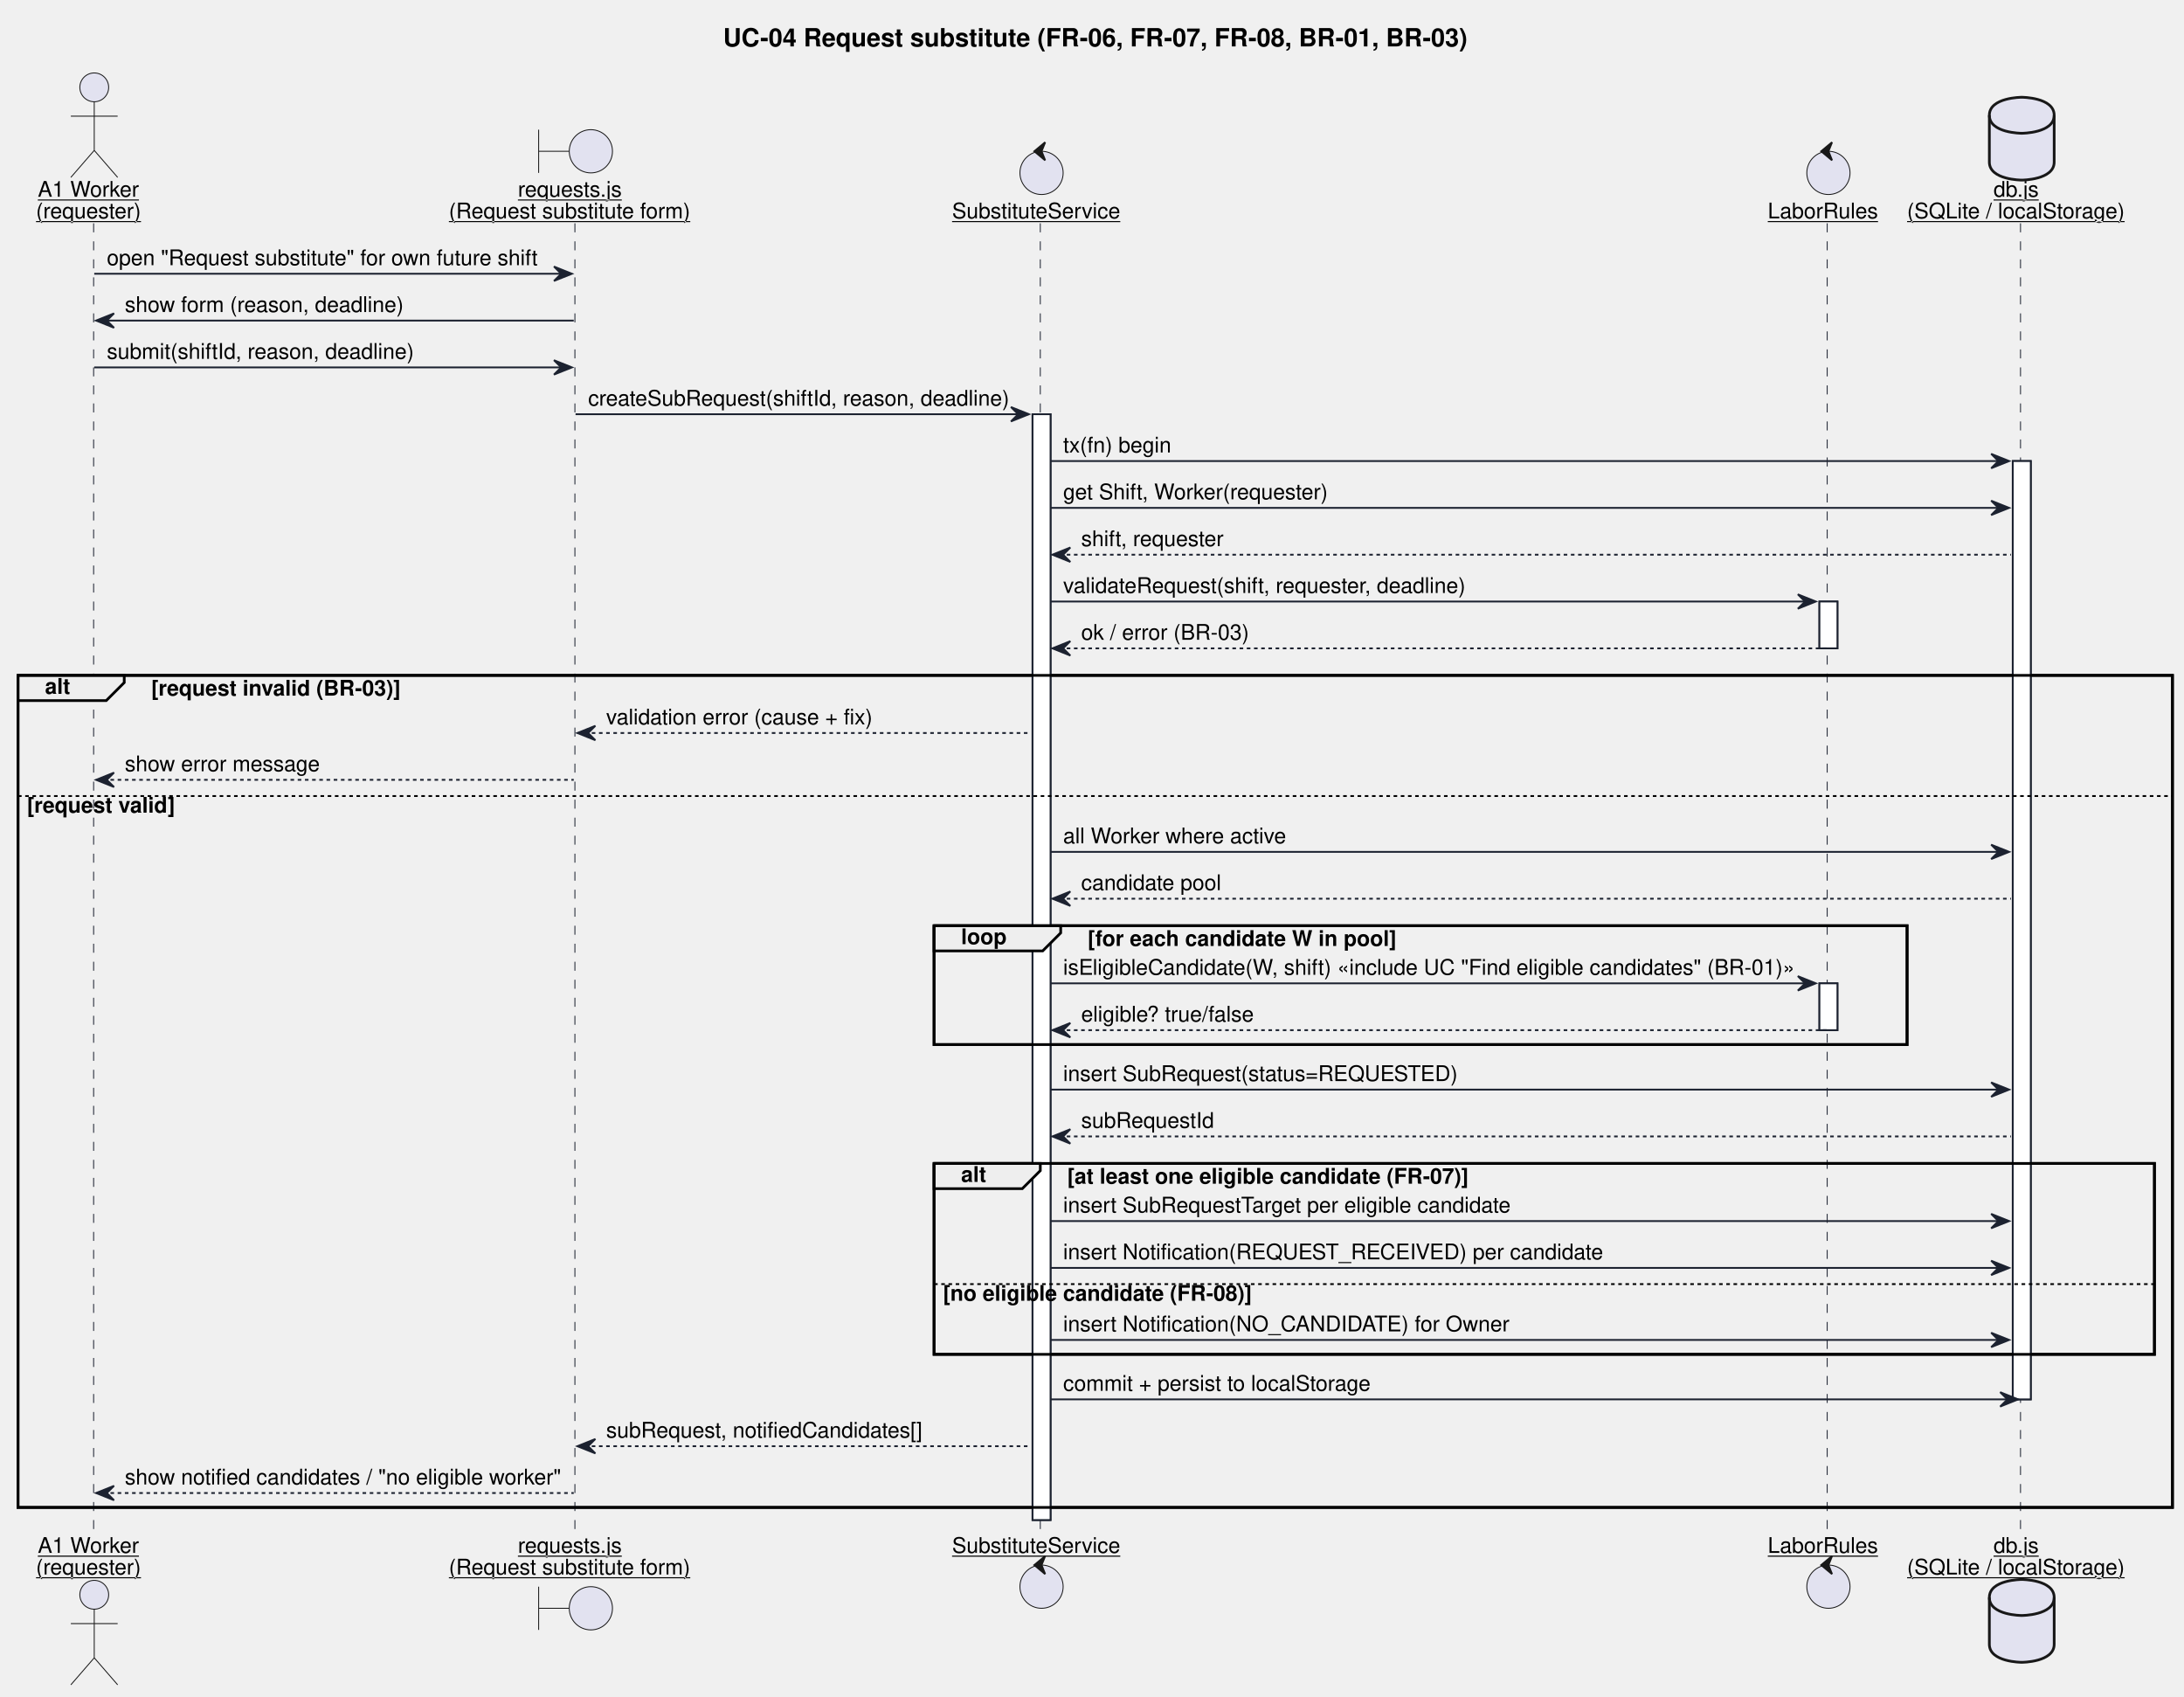
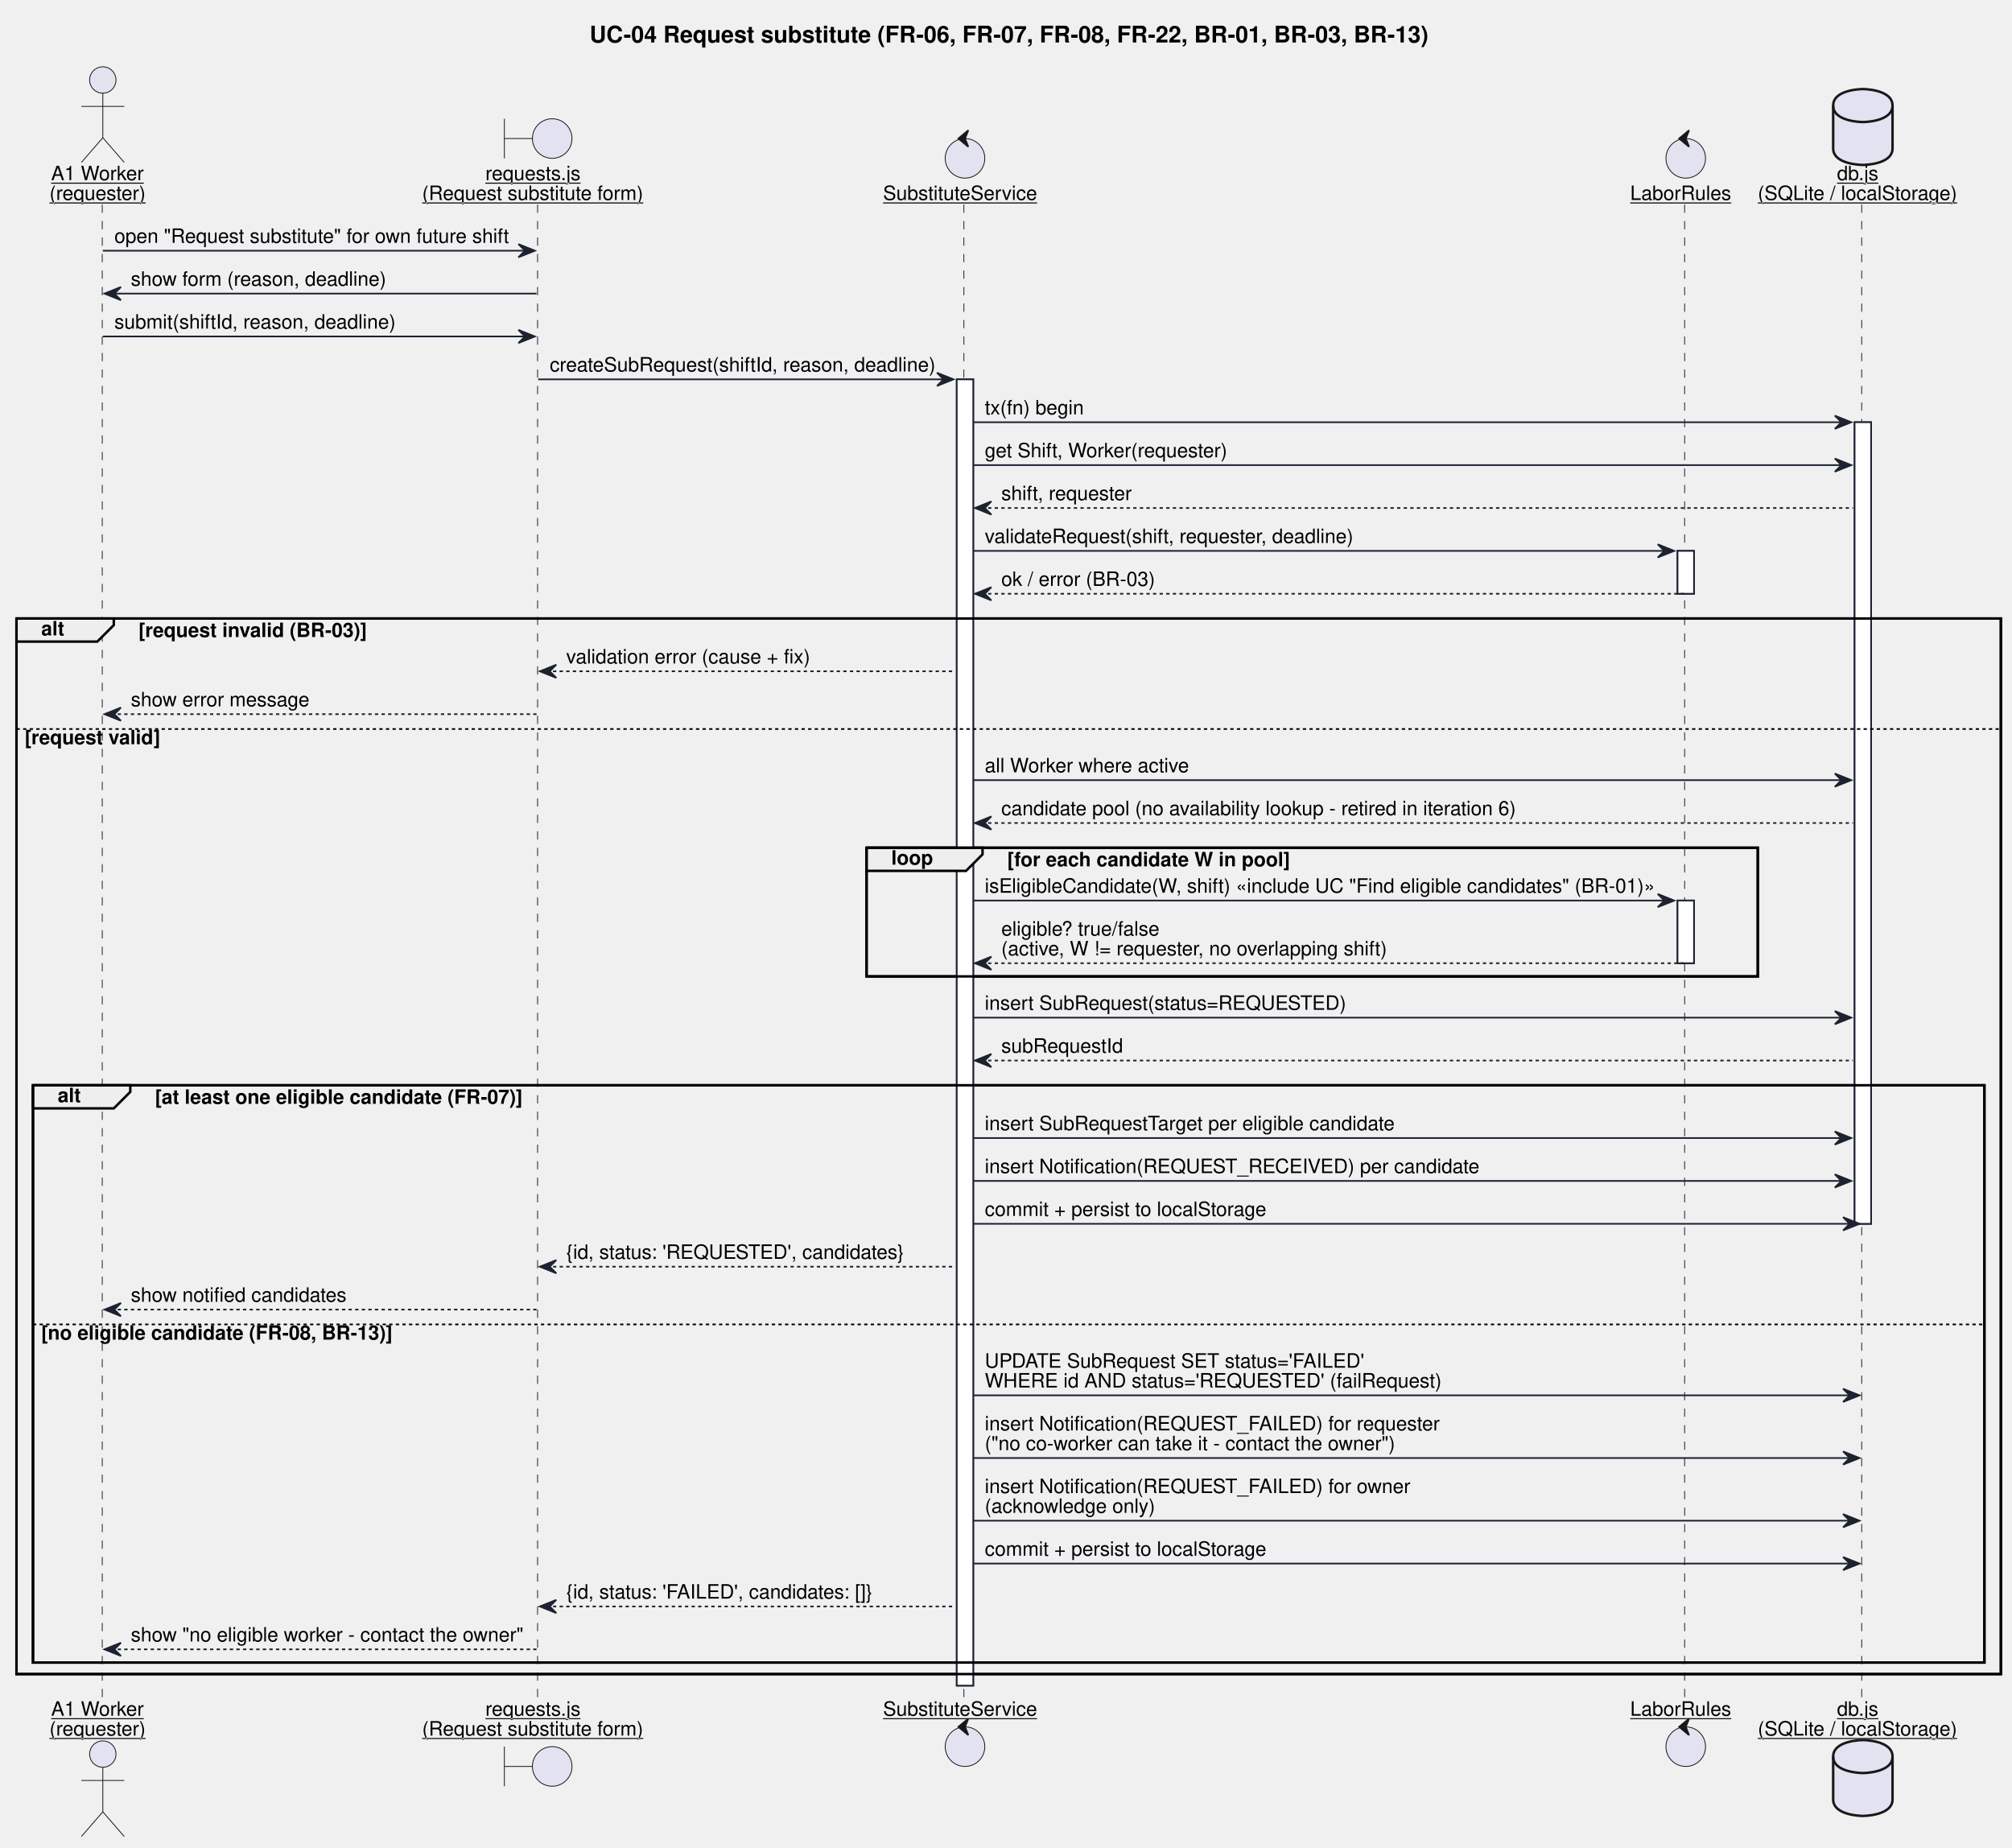
- <svg xmlns="http://www.w3.org/2000/svg" contentStyleType="text/css" data-diagram-type="SEQUENCE" height="942px" preserveAspectRatio="none" style="width:1213px;height:942px;background:#FFFFFF;" version="1.1" viewBox="0 0 1213 942" width="1213px" zoomAndPan="magnify">
+ <svg xmlns="http://www.w3.org/2000/svg" contentStyleType="text/css" data-diagram-type="SEQUENCE" height="1120px" preserveAspectRatio="none" style="width:1220px;height:1120px;background:#FFFFFF;" version="1.1" viewBox="0 0 1220 1120" width="1220px" zoomAndPan="magnify">
  <defs />
  <g>
-     <text fill="#000000" font-family="Helvetica" font-size="14" font-weight="bold" lengthAdjust="spacing" textLength="412.289" x="401.65" y="25.78">UC-04 Request substitute (FR-06, FR-07, FR-08, BR-01, BR-03)</text>
-     <g>
-       <rect fill="#FFFFFF" height="614" style="stroke:#1C2230;stroke-width:1;" width="10" x="573.475" y="230" />
-     </g>
-     <g>
-       <rect fill="#FFFFFF" height="26" style="stroke:#1C2230;stroke-width:1;" width="10" x="1010.516" y="334" />
-     </g>
-     <g>
-       <rect fill="#FFFFFF" height="26" style="stroke:#1C2230;stroke-width:1;" width="10" x="1010.516" y="546" />
-     </g>
-     <g>
-       <rect fill="#FFFFFF" height="521" style="stroke:#1C2230;stroke-width:1;" width="10" x="1117.896" y="256" />
-     </g>
-     <rect fill="none" height="462" style="stroke:#000000;stroke-width:1.5;" width="1196.59" x="10" y="375" />
-     <rect fill="none" height="66" style="stroke:#000000;stroke-width:1.5;" width="540.417" x="518.784" y="514" />
-     <rect fill="none" height="106" style="stroke:#000000;stroke-width:1.5;" width="677.806" x="518.784" y="646" />
-     <g>
-       <rect fill="#000000" fill-opacity="0" height="730" width="8" x="48.344" y="124" />
-       <line style="stroke:#1C2230;stroke-width:0.5;stroke-dasharray:5.0,5.0;" x1="52" x2="52" y1="124" y2="854" />
-     </g>
-     <g>
-       <rect fill="#000000" fill-opacity="0" height="730" width="8" x="315.666" y="124" />
-       <line style="stroke:#1C2230;stroke-width:0.5;stroke-dasharray:5.0,5.0;" x1="319.307" x2="319.307" y1="124" y2="854" />
-     </g>
-     <g>
-       <rect fill="#000000" fill-opacity="0" height="730" width="8" x="574.475" y="124" />
-       <line style="stroke:#1C2230;stroke-width:0.5;stroke-dasharray:5.0,5.0;" x1="577.784" x2="577.784" y1="124" y2="854" />
-     </g>
-     <g>
-       <rect fill="#000000" fill-opacity="0" height="730" width="8" x="1011.516" y="124" />
-       <line style="stroke:#1C2230;stroke-width:0.5;stroke-dasharray:5.0,5.0;" x1="1014.83" x2="1014.83" y1="124" y2="854" />
-     </g>
-     <g>
-       <rect fill="#000000" fill-opacity="0" height="730" width="8" x="1118.896" y="124" />
-       <line style="stroke:#1C2230;stroke-width:0.5;stroke-dasharray:5.0,5.0;" x1="1122.201" x2="1122.201" y1="124" y2="854" />
+     <text fill="#000000" font-family="Helvetica" font-size="14" font-weight="bold" lengthAdjust="spacing" textLength="507.199" x="357.528" y="25.78">UC-04 Request substitute (FR-06, FR-07, FR-08, FR-22, BR-01, BR-03, BR-13)</text>
+     <g>
+       <rect fill="#FFFFFF" height="792" style="stroke:#1C2230;stroke-width:1;" width="10" x="580.141" y="230" />
+     </g>
+     <g>
+       <rect fill="#FFFFFF" height="26" style="stroke:#1C2230;stroke-width:1;" width="10" x="1017.182" y="334" />
+     </g>
+     <g>
+       <rect fill="#FFFFFF" height="38" style="stroke:#1C2230;stroke-width:1;" width="10" x="1017.182" y="546" />
+     </g>
+     <g>
+       <rect fill="#FFFFFF" height="486" style="stroke:#1C2230;stroke-width:1;" width="10" x="1124.562" y="256" />
+     </g>
+     <rect fill="none" height="640" style="stroke:#000000;stroke-width:1.5;" width="1203.256" x="10" y="375" />
+     <rect fill="none" height="78" style="stroke:#000000;stroke-width:1.5;" width="540.417" x="525.45" y="514" />
+     <rect fill="none" height="350" style="stroke:#000000;stroke-width:1.5;" width="1183.256" x="20" y="658" />
+     <g>
+       <rect fill="#000000" fill-opacity="0" height="908" width="8" x="58.344" y="124" />
+       <line style="stroke:#1C2230;stroke-width:0.5;stroke-dasharray:5.0,5.0;" x1="62" x2="62" y1="124" y2="1032" />
+     </g>
+     <g>
+       <rect fill="#000000" fill-opacity="0" height="908" width="8" x="322.332" y="124" />
+       <line style="stroke:#1C2230;stroke-width:0.5;stroke-dasharray:5.0,5.0;" x1="325.973" x2="325.973" y1="124" y2="1032" />
+     </g>
+     <g>
+       <rect fill="#000000" fill-opacity="0" height="908" width="8" x="581.141" y="124" />
+       <line style="stroke:#1C2230;stroke-width:0.5;stroke-dasharray:5.0,5.0;" x1="584.45" x2="584.45" y1="124" y2="1032" />
+     </g>
+     <g>
+       <rect fill="#000000" fill-opacity="0" height="908" width="8" x="1018.182" y="124" />
+       <line style="stroke:#1C2230;stroke-width:0.5;stroke-dasharray:5.0,5.0;" x1="1021.496" x2="1021.496" y1="124" y2="1032" />
+     </g>
+     <g>
+       <rect fill="#000000" fill-opacity="0" height="908" width="8" x="1125.562" y="124" />
+       <line style="stroke:#1C2230;stroke-width:0.5;stroke-dasharray:5.0,5.0;" x1="1128.867" x2="1128.867" y1="124" y2="1032" />
    </g>
    <g class="participant participant-head" data-participant="Worker">
-       <text fill="#000000" font-family="Helvetica" font-size="12" lengthAdjust="spacing" text-decoration="underline" textLength="56.678" x="21.005" y="109.24">A1 Worker</text>
-       <text fill="#000000" font-family="Helvetica" font-size="12" lengthAdjust="spacing" text-decoration="underline" textLength="58.688" x="20" y="121.24">(requester)</text>
-       <ellipse cx="52.344" cy="48.5" fill="#E2E2F0" rx="8" ry="8" style="stroke:#181818;stroke-width:0.5;" />
-       <path d="M52.344,56.5 L52.344,83.5 M39.344,64.5 L65.344,64.5 M52.344,83.5 L39.344,98.5 M52.344,83.5 L65.344,98.5" fill="none" style="stroke:#181818;stroke-width:0.5;" />
+       <text fill="#000000" font-family="Helvetica" font-size="12" lengthAdjust="spacing" text-decoration="underline" textLength="56.678" x="31.005" y="109.24">A1 Worker</text>
+       <text fill="#000000" font-family="Helvetica" font-size="12" lengthAdjust="spacing" text-decoration="underline" textLength="58.688" x="30" y="121.24">(requester)</text>
+       <ellipse cx="62.344" cy="48.5" fill="#E2E2F0" rx="8" ry="8" style="stroke:#181818;stroke-width:0.5;" />
+       <path d="M62.344,56.5 L62.344,83.5 M49.344,64.5 L75.344,64.5 M62.344,83.5 L49.344,98.5 M62.344,83.5 L75.344,98.5" fill="none" style="stroke:#181818;stroke-width:0.5;" />
    </g>
    <g class="participant participant-tail" data-participant="Worker">
-       <text fill="#000000" font-family="Helvetica" font-size="12" lengthAdjust="spacing" text-decoration="underline" textLength="56.678" x="21.005" y="862.24">A1 Worker</text>
-       <text fill="#000000" font-family="Helvetica" font-size="12" lengthAdjust="spacing" text-decoration="underline" textLength="58.688" x="20" y="874.24">(requester)</text>
-       <ellipse cx="52.344" cy="885.5" fill="#E2E2F0" rx="8" ry="8" style="stroke:#181818;stroke-width:0.5;" />
-       <path d="M52.344,893.5 L52.344,920.5 M39.344,901.5 L65.344,901.5 M52.344,920.5 L39.344,935.5 M52.344,920.5 L65.344,935.5" fill="none" style="stroke:#181818;stroke-width:0.5;" />
+       <text fill="#000000" font-family="Helvetica" font-size="12" lengthAdjust="spacing" text-decoration="underline" textLength="56.678" x="31.005" y="1040.24">A1 Worker</text>
+       <text fill="#000000" font-family="Helvetica" font-size="12" lengthAdjust="spacing" text-decoration="underline" textLength="58.688" x="30" y="1052.24">(requester)</text>
+       <ellipse cx="62.344" cy="1063.5" fill="#E2E2F0" rx="8" ry="8" style="stroke:#181818;stroke-width:0.5;" />
+       <path d="M62.344,1071.5 L62.344,1098.5 M49.344,1079.5 L75.344,1079.5 M62.344,1098.5 L49.344,1113.5 M62.344,1098.5 L75.344,1113.5" fill="none" style="stroke:#181818;stroke-width:0.5;" />
    </g>
    <g class="participant participant-head" data-participant="UI">
-       <text fill="#000000" font-family="Helvetica" font-size="12" lengthAdjust="spacing" text-decoration="underline" textLength="58.025" x="287.653" y="109.24">requests.js</text>
-       <text fill="#000000" font-family="Helvetica" font-size="12" lengthAdjust="spacing" text-decoration="underline" textLength="134.719" x="249.307" y="121.24">(Request substitute form)</text>
-       <path d="M299.166,72 L299.166,96 M299.166,84 L316.166,84" fill="none" style="stroke:#181818;stroke-width:0.5;" />
-       <ellipse cx="328.166" cy="84" fill="#E2E2F0" rx="12" ry="12" style="stroke:#181818;stroke-width:0.5;" />
+       <text fill="#000000" font-family="Helvetica" font-size="12" lengthAdjust="spacing" text-decoration="underline" textLength="58.025" x="294.319" y="109.24">requests.js</text>
+       <text fill="#000000" font-family="Helvetica" font-size="12" lengthAdjust="spacing" text-decoration="underline" textLength="134.719" x="255.973" y="121.24">(Request substitute form)</text>
+       <path d="M305.832,72 L305.832,96 M305.832,84 L322.832,84" fill="none" style="stroke:#181818;stroke-width:0.5;" />
+       <ellipse cx="334.832" cy="84" fill="#E2E2F0" rx="12" ry="12" style="stroke:#181818;stroke-width:0.5;" />
    </g>
    <g class="participant participant-tail" data-participant="UI">
-       <text fill="#000000" font-family="Helvetica" font-size="12" lengthAdjust="spacing" text-decoration="underline" textLength="58.025" x="287.653" y="862.24">requests.js</text>
-       <text fill="#000000" font-family="Helvetica" font-size="12" lengthAdjust="spacing" text-decoration="underline" textLength="134.719" x="249.307" y="874.24">(Request substitute form)</text>
-       <path d="M299.166,881 L299.166,905 M299.166,893 L316.166,893" fill="none" style="stroke:#181818;stroke-width:0.5;" />
-       <ellipse cx="328.166" cy="893" fill="#E2E2F0" rx="12" ry="12" style="stroke:#181818;stroke-width:0.5;" />
+       <text fill="#000000" font-family="Helvetica" font-size="12" lengthAdjust="spacing" text-decoration="underline" textLength="58.025" x="294.319" y="1040.24">requests.js</text>
+       <text fill="#000000" font-family="Helvetica" font-size="12" lengthAdjust="spacing" text-decoration="underline" textLength="134.719" x="255.973" y="1052.24">(Request substitute form)</text>
+       <path d="M305.832,1059 L305.832,1083 M305.832,1071 L322.832,1071" fill="none" style="stroke:#181818;stroke-width:0.5;" />
+       <ellipse cx="334.832" cy="1071" fill="#E2E2F0" rx="12" ry="12" style="stroke:#181818;stroke-width:0.5;" />
    </g>
    <g class="participant participant-head" data-participant="Svc">
-       <text fill="#000000" font-family="Helvetica" font-size="12" lengthAdjust="spacing" text-decoration="underline" textLength="93.381" x="528.784" y="121.24">SubstituteService</text>
-       <ellipse cx="578.475" cy="96" fill="#E2E2F0" rx="12" ry="12" style="stroke:#181818;stroke-width:0.5;" />
-       <polygon fill="#181818" points="574.475,84,580.475,79,578.475,84,580.475,89,574.475,84" style="stroke:#181818;stroke-width:1;" />
+       <text fill="#000000" font-family="Helvetica" font-size="12" lengthAdjust="spacing" text-decoration="underline" textLength="93.381" x="535.45" y="121.24">SubstituteService</text>
+       <ellipse cx="585.141" cy="96" fill="#E2E2F0" rx="12" ry="12" style="stroke:#181818;stroke-width:0.5;" />
+       <polygon fill="#181818" points="581.141,84,587.141,79,585.141,84,587.141,89,581.141,84" style="stroke:#181818;stroke-width:1;" />
    </g>
    <g class="participant participant-tail" data-participant="Svc">
-       <text fill="#000000" font-family="Helvetica" font-size="12" lengthAdjust="spacing" text-decoration="underline" textLength="93.381" x="528.784" y="862.24">SubstituteService</text>
-       <ellipse cx="578.475" cy="881" fill="#E2E2F0" rx="12" ry="12" style="stroke:#181818;stroke-width:0.5;" />
-       <polygon fill="#181818" points="574.475,869,580.475,864,578.475,869,580.475,874,574.475,869" style="stroke:#181818;stroke-width:1;" />
+       <text fill="#000000" font-family="Helvetica" font-size="12" lengthAdjust="spacing" text-decoration="underline" textLength="93.381" x="535.45" y="1040.24">SubstituteService</text>
+       <ellipse cx="585.141" cy="1059" fill="#E2E2F0" rx="12" ry="12" style="stroke:#181818;stroke-width:0.5;" />
+       <polygon fill="#181818" points="581.141,1047,587.141,1042,585.141,1047,587.141,1052,581.141,1047" style="stroke:#181818;stroke-width:1;" />
    </g>
    <g class="participant participant-head" data-participant="Rules">
-       <text fill="#000000" font-family="Helvetica" font-size="12" lengthAdjust="spacing" text-decoration="underline" textLength="61.371" x="981.83" y="121.24">LaborRules</text>
-       <ellipse cx="1015.516" cy="96" fill="#E2E2F0" rx="12" ry="12" style="stroke:#181818;stroke-width:0.5;" />
-       <polygon fill="#181818" points="1011.516,84,1017.516,79,1015.516,84,1017.516,89,1011.516,84" style="stroke:#181818;stroke-width:1;" />
+       <text fill="#000000" font-family="Helvetica" font-size="12" lengthAdjust="spacing" text-decoration="underline" textLength="61.371" x="988.496" y="121.24">LaborRules</text>
+       <ellipse cx="1022.182" cy="96" fill="#E2E2F0" rx="12" ry="12" style="stroke:#181818;stroke-width:0.5;" />
+       <polygon fill="#181818" points="1018.182,84,1024.182,79,1022.182,84,1024.182,89,1018.182,84" style="stroke:#181818;stroke-width:1;" />
    </g>
    <g class="participant participant-tail" data-participant="Rules">
-       <text fill="#000000" font-family="Helvetica" font-size="12" lengthAdjust="spacing" text-decoration="underline" textLength="61.371" x="981.83" y="862.24">LaborRules</text>
-       <ellipse cx="1015.516" cy="881" fill="#E2E2F0" rx="12" ry="12" style="stroke:#181818;stroke-width:0.5;" />
-       <polygon fill="#181818" points="1011.516,869,1017.516,864,1015.516,869,1017.516,874,1011.516,869" style="stroke:#181818;stroke-width:1;" />
+       <text fill="#000000" font-family="Helvetica" font-size="12" lengthAdjust="spacing" text-decoration="underline" textLength="61.371" x="988.496" y="1040.24">LaborRules</text>
+       <ellipse cx="1022.182" cy="1059" fill="#E2E2F0" rx="12" ry="12" style="stroke:#181818;stroke-width:0.5;" />
+       <polygon fill="#181818" points="1018.182,1047,1024.182,1042,1022.182,1047,1024.182,1052,1018.182,1047" style="stroke:#181818;stroke-width:1;" />
    </g>
    <g class="participant participant-head" data-participant="DB">
-       <text fill="#000000" font-family="Helvetica" font-size="12" lengthAdjust="spacing" text-decoration="underline" textLength="25.348" x="1107.222" y="109.24">db.js</text>
-       <text fill="#000000" font-family="Helvetica" font-size="12" lengthAdjust="spacing" text-decoration="underline" textLength="121.389" x="1059.201" y="121.24">(SQLite / localStorage)</text>
-       <path d="M1104.896,64 C1104.896,54 1122.896,54 1122.896,54 C1122.896,54 1140.896,54 1140.896,64 L1140.896,90 C1140.896,100 1122.896,100 1122.896,100 C1122.896,100 1104.896,100 1104.896,90 L1104.896,64" fill="#E2E2F0" style="stroke:#181818;stroke-width:1.5;" />
-       <path d="M1104.896,64 C1104.896,74 1122.896,74 1122.896,74 C1122.896,74 1140.896,74 1140.896,64" fill="none" style="stroke:#181818;stroke-width:1.5;" />
+       <text fill="#000000" font-family="Helvetica" font-size="12" lengthAdjust="spacing" text-decoration="underline" textLength="25.348" x="1113.888" y="109.24">db.js</text>
+       <text fill="#000000" font-family="Helvetica" font-size="12" lengthAdjust="spacing" text-decoration="underline" textLength="121.389" x="1065.867" y="121.24">(SQLite / localStorage)</text>
+       <path d="M1111.562,64 C1111.562,54 1129.562,54 1129.562,54 C1129.562,54 1147.562,54 1147.562,64 L1147.562,90 C1147.562,100 1129.562,100 1129.562,100 C1129.562,100 1111.562,100 1111.562,90 L1111.562,64" fill="#E2E2F0" style="stroke:#181818;stroke-width:1.5;" />
+       <path d="M1111.562,64 C1111.562,74 1129.562,74 1129.562,74 C1129.562,74 1147.562,74 1147.562,64" fill="none" style="stroke:#181818;stroke-width:1.5;" />
    </g>
    <g class="participant participant-tail" data-participant="DB">
-       <text fill="#000000" font-family="Helvetica" font-size="12" lengthAdjust="spacing" text-decoration="underline" textLength="25.348" x="1107.222" y="862.24">db.js</text>
-       <text fill="#000000" font-family="Helvetica" font-size="12" lengthAdjust="spacing" text-decoration="underline" textLength="121.389" x="1059.201" y="874.24">(SQLite / localStorage)</text>
-       <path d="M1104.896,887 C1104.896,877 1122.896,877 1122.896,877 C1122.896,877 1140.896,877 1140.896,887 L1140.896,913 C1140.896,923 1122.896,923 1122.896,923 C1122.896,923 1104.896,923 1104.896,913 L1104.896,887" fill="#E2E2F0" style="stroke:#181818;stroke-width:1.5;" />
-       <path d="M1104.896,887 C1104.896,897 1122.896,897 1122.896,897 C1122.896,897 1140.896,897 1140.896,887" fill="none" style="stroke:#181818;stroke-width:1.5;" />
-     </g>
-     <g>
-       <rect fill="#FFFFFF" height="614" style="stroke:#1C2230;stroke-width:1;" width="10" x="573.475" y="230" />
-     </g>
-     <g>
-       <rect fill="#FFFFFF" height="26" style="stroke:#1C2230;stroke-width:1;" width="10" x="1010.516" y="334" />
-     </g>
-     <g>
-       <rect fill="#FFFFFF" height="26" style="stroke:#1C2230;stroke-width:1;" width="10" x="1010.516" y="546" />
-     </g>
-     <g>
-       <rect fill="#FFFFFF" height="521" style="stroke:#1C2230;stroke-width:1;" width="10" x="1117.896" y="256" />
+       <text fill="#000000" font-family="Helvetica" font-size="12" lengthAdjust="spacing" text-decoration="underline" textLength="25.348" x="1113.888" y="1040.24">db.js</text>
+       <text fill="#000000" font-family="Helvetica" font-size="12" lengthAdjust="spacing" text-decoration="underline" textLength="121.389" x="1065.867" y="1052.24">(SQLite / localStorage)</text>
+       <path d="M1111.562,1065 C1111.562,1055 1129.562,1055 1129.562,1055 C1129.562,1055 1147.562,1055 1147.562,1065 L1147.562,1091 C1147.562,1101 1129.562,1101 1129.562,1101 C1129.562,1101 1111.562,1101 1111.562,1091 L1111.562,1065" fill="#E2E2F0" style="stroke:#181818;stroke-width:1.5;" />
+       <path d="M1111.562,1065 C1111.562,1075 1129.562,1075 1129.562,1075 C1129.562,1075 1147.562,1075 1147.562,1065" fill="none" style="stroke:#181818;stroke-width:1.5;" />
+     </g>
+     <g>
+       <rect fill="#FFFFFF" height="792" style="stroke:#1C2230;stroke-width:1;" width="10" x="580.141" y="230" />
+     </g>
+     <g>
+       <rect fill="#FFFFFF" height="26" style="stroke:#1C2230;stroke-width:1;" width="10" x="1017.182" y="334" />
+     </g>
+     <g>
+       <rect fill="#FFFFFF" height="38" style="stroke:#1C2230;stroke-width:1;" width="10" x="1017.182" y="546" />
+     </g>
+     <g>
+       <rect fill="#FFFFFF" height="486" style="stroke:#1C2230;stroke-width:1;" width="10" x="1124.562" y="256" />
    </g>
    <g class="message" data-participant-1="Worker" data-participant-2="UI">
-       <polygon fill="#1C2230" points="307.666,148,317.666,152,307.666,156,311.666,152" style="stroke:#1C2230;stroke-width:1;" />
-       <line style="stroke:#1C2230;stroke-width:1;" x1="52.344" x2="313.666" y1="152" y2="152" />
-       <text fill="#000000" font-family="Helvetica" font-size="12" lengthAdjust="spacing" textLength="239.988" x="59.344" y="147.24">open "Request substitute" for own future shift</text>
-     </g>
-     <g class="message" data-participant-1="UI" data-participant-2="Worker">
-       <polygon fill="#1C2230" points="63.344,174,53.344,178,63.344,182,59.344,178" style="stroke:#1C2230;stroke-width:1;" />
-       <line style="stroke:#1C2230;stroke-width:1;" x1="57.344" x2="318.666" y1="178" y2="178" />
-       <text fill="#000000" font-family="Helvetica" font-size="12" lengthAdjust="spacing" textLength="155.408" x="69.344" y="173.24">show form (reason, deadline)</text>
+       <polygon fill="#1C2230" points="314.332,148,324.332,152,314.332,156,318.332,152" style="stroke:#1C2230;stroke-width:1;" />
+       <line style="stroke:#1C2230;stroke-width:1;" x1="62.344" x2="320.332" y1="152" y2="152" />
+       <text fill="#000000" font-family="Helvetica" font-size="12" lengthAdjust="spacing" textLength="239.988" x="69.344" y="147.24">open "Request substitute" for own future shift</text>
+     </g>
+     <g class="message" data-participant-1="UI" data-participant-2="Worker">
+       <polygon fill="#1C2230" points="73.344,174,63.344,178,73.344,182,69.344,178" style="stroke:#1C2230;stroke-width:1;" />
+       <line style="stroke:#1C2230;stroke-width:1;" x1="67.344" x2="325.332" y1="178" y2="178" />
+       <text fill="#000000" font-family="Helvetica" font-size="12" lengthAdjust="spacing" textLength="155.408" x="79.344" y="173.24">show form (reason, deadline)</text>
    </g>
    <g class="message" data-participant-1="Worker" data-participant-2="UI">
-       <polygon fill="#1C2230" points="307.666,200,317.666,204,307.666,208,311.666,204" style="stroke:#1C2230;stroke-width:1;" />
-       <line style="stroke:#1C2230;stroke-width:1;" x1="52.344" x2="313.666" y1="204" y2="204" />
-       <text fill="#000000" font-family="Helvetica" font-size="12" lengthAdjust="spacing" textLength="170.754" x="59.344" y="199.24">submit(shiftId, reason, deadline)</text>
+       <polygon fill="#1C2230" points="314.332,200,324.332,204,314.332,208,318.332,204" style="stroke:#1C2230;stroke-width:1;" />
+       <line style="stroke:#1C2230;stroke-width:1;" x1="62.344" x2="320.332" y1="204" y2="204" />
+       <text fill="#000000" font-family="Helvetica" font-size="12" lengthAdjust="spacing" textLength="170.754" x="69.344" y="199.24">submit(shiftId, reason, deadline)</text>
    </g>
    <g class="message" data-participant-1="UI" data-participant-2="Svc">
-       <polygon fill="#1C2230" points="561.475,226,571.475,230,561.475,234,565.475,230" style="stroke:#1C2230;stroke-width:1;" />
-       <line style="stroke:#1C2230;stroke-width:1;" x1="319.666" x2="567.475" y1="230" y2="230" />
-       <text fill="#000000" font-family="Helvetica" font-size="12" lengthAdjust="spacing" textLength="234.809" x="326.666" y="225.24">createSubRequest(shiftId, reason, deadline)</text>
-     </g>
-     <g class="message" data-participant-1="Svc" data-participant-2="DB">
-       <polygon fill="#1C2230" points="1105.896,252,1115.896,256,1105.896,260,1109.896,256" style="stroke:#1C2230;stroke-width:1;" />
-       <line style="stroke:#1C2230;stroke-width:1;" x1="583.475" x2="1111.896" y1="256" y2="256" />
-       <text fill="#000000" font-family="Helvetica" font-size="12" lengthAdjust="spacing" textLength="60.029" x="590.475" y="251.24">tx(fn) begin</text>
-     </g>
-     <g class="message" data-participant-1="Svc" data-participant-2="DB">
-       <polygon fill="#1C2230" points="1105.896,278,1115.896,282,1105.896,286,1109.896,282" style="stroke:#1C2230;stroke-width:1;" />
-       <line style="stroke:#1C2230;stroke-width:1;" x1="583.475" x2="1111.896" y1="282" y2="282" />
-       <text fill="#000000" font-family="Helvetica" font-size="12" lengthAdjust="spacing" textLength="148.049" x="590.475" y="277.24">get Shift, Worker(requester)</text>
+       <polygon fill="#1C2230" points="568.141,226,578.141,230,568.141,234,572.141,230" style="stroke:#1C2230;stroke-width:1;" />
+       <line style="stroke:#1C2230;stroke-width:1;" x1="326.332" x2="574.141" y1="230" y2="230" />
+       <text fill="#000000" font-family="Helvetica" font-size="12" lengthAdjust="spacing" textLength="234.809" x="333.332" y="225.24">createSubRequest(shiftId, reason, deadline)</text>
+     </g>
+     <g class="message" data-participant-1="Svc" data-participant-2="DB">
+       <polygon fill="#1C2230" points="1112.562,252,1122.562,256,1112.562,260,1116.562,256" style="stroke:#1C2230;stroke-width:1;" />
+       <line style="stroke:#1C2230;stroke-width:1;" x1="590.141" x2="1118.562" y1="256" y2="256" />
+       <text fill="#000000" font-family="Helvetica" font-size="12" lengthAdjust="spacing" textLength="60.029" x="597.141" y="251.24">tx(fn) begin</text>
+     </g>
+     <g class="message" data-participant-1="Svc" data-participant-2="DB">
+       <polygon fill="#1C2230" points="1112.562,278,1122.562,282,1112.562,286,1116.562,282" style="stroke:#1C2230;stroke-width:1;" />
+       <line style="stroke:#1C2230;stroke-width:1;" x1="590.141" x2="1118.562" y1="282" y2="282" />
+       <text fill="#000000" font-family="Helvetica" font-size="12" lengthAdjust="spacing" textLength="148.049" x="597.141" y="277.24">get Shift, Worker(requester)</text>
    </g>
    <g class="message" data-participant-1="DB" data-participant-2="Svc">
-       <polygon fill="#1C2230" points="594.475,304,584.475,308,594.475,312,590.475,308" style="stroke:#1C2230;stroke-width:1;" />
-       <line style="stroke:#1C2230;stroke-width:1;stroke-dasharray:2.0,2.0;" x1="588.475" x2="1116.896" y1="308" y2="308" />
-       <text fill="#000000" font-family="Helvetica" font-size="12" lengthAdjust="spacing" textLength="79.371" x="600.475" y="303.24">shift, requester</text>
+       <polygon fill="#1C2230" points="601.141,304,591.141,308,601.141,312,597.141,308" style="stroke:#1C2230;stroke-width:1;" />
+       <line style="stroke:#1C2230;stroke-width:1;stroke-dasharray:2.0,2.0;" x1="595.141" x2="1123.562" y1="308" y2="308" />
+       <text fill="#000000" font-family="Helvetica" font-size="12" lengthAdjust="spacing" textLength="79.371" x="607.141" y="303.24">shift, requester</text>
    </g>
    <g class="message" data-participant-1="Svc" data-participant-2="Rules">
-       <polygon fill="#1C2230" points="998.516,330,1008.516,334,998.516,338,1002.516,334" style="stroke:#1C2230;stroke-width:1;" />
-       <line style="stroke:#1C2230;stroke-width:1;" x1="583.475" x2="1004.516" y1="334" y2="334" />
-       <text fill="#000000" font-family="Helvetica" font-size="12" lengthAdjust="spacing" textLength="225.463" x="590.475" y="329.24">validateRequest(shift, requester, deadline)</text>
+       <polygon fill="#1C2230" points="1005.182,330,1015.182,334,1005.182,338,1009.182,334" style="stroke:#1C2230;stroke-width:1;" />
+       <line style="stroke:#1C2230;stroke-width:1;" x1="590.141" x2="1011.182" y1="334" y2="334" />
+       <text fill="#000000" font-family="Helvetica" font-size="12" lengthAdjust="spacing" textLength="225.463" x="597.141" y="329.24">validateRequest(shift, requester, deadline)</text>
    </g>
    <g class="message" data-participant-1="Rules" data-participant-2="Svc">
-       <polygon fill="#1C2230" points="594.475,356,584.475,360,594.475,364,590.475,360" style="stroke:#1C2230;stroke-width:1;" />
-       <line style="stroke:#1C2230;stroke-width:1;stroke-dasharray:2.0,2.0;" x1="588.475" x2="1014.516" y1="360" y2="360" />
-       <text fill="#000000" font-family="Helvetica" font-size="12" lengthAdjust="spacing" textLength="93.352" x="600.475" y="355.24">ok / error (BR-03)</text>
+       <polygon fill="#1C2230" points="601.141,356,591.141,360,601.141,364,597.141,360" style="stroke:#1C2230;stroke-width:1;" />
+       <line style="stroke:#1C2230;stroke-width:1;stroke-dasharray:2.0,2.0;" x1="595.141" x2="1021.182" y1="360" y2="360" />
+       <text fill="#000000" font-family="Helvetica" font-size="12" lengthAdjust="spacing" textLength="93.352" x="607.141" y="355.24">ok / error (BR-03)</text>
    </g>
    <path d="M10,375 L69.004,375 L69.004,379 L59.004,389 L10,389 L10,375" fill="#EEEEEE" style="stroke:#000000;stroke-width:1.5;" />
-     <rect fill="none" height="462" style="stroke:#000000;stroke-width:1.5;" width="1196.59" x="10" y="375" />
+     <rect fill="none" height="640" style="stroke:#000000;stroke-width:1.5;" width="1203.256" x="10" y="375" />
    <text fill="#000000" font-family="Helvetica" font-size="12" font-weight="bold" lengthAdjust="spacing" textLength="14.004" x="25" y="385.24">alt</text>
    <text fill="#000000" font-family="Helvetica" font-size="12" font-weight="bold" lengthAdjust="spacing" textLength="138.685" x="84.004" y="386.24">[request invalid (BR-03)]</text>
    <g class="message" data-participant-1="Svc" data-participant-2="UI">
-       <polygon fill="#1C2230" points="330.666,403,320.666,407,330.666,411,326.666,407" style="stroke:#1C2230;stroke-width:1;" />
-       <line style="stroke:#1C2230;stroke-width:1;stroke-dasharray:2.0,2.0;" x1="324.666" x2="572.475" y1="407" y2="407" />
-       <text fill="#000000" font-family="Helvetica" font-size="12" lengthAdjust="spacing" textLength="148.394" x="336.666" y="402.24">validation error (cause + fix)</text>
-     </g>
-     <g class="message" data-participant-1="UI" data-participant-2="Worker">
-       <polygon fill="#1C2230" points="63.344,429,53.344,433,63.344,437,59.344,433" style="stroke:#1C2230;stroke-width:1;" />
-       <line style="stroke:#1C2230;stroke-width:1;stroke-dasharray:2.0,2.0;" x1="57.344" x2="318.666" y1="433" y2="433" />
-       <text fill="#000000" font-family="Helvetica" font-size="12" lengthAdjust="spacing" textLength="108.709" x="69.344" y="428.24">show error message</text>
-     </g>
-     <line style="stroke:#000000;stroke-width:1;stroke-dasharray:2.0,2.0;" x1="10" x2="1206.59" y1="442" y2="442" />
+       <polygon fill="#1C2230" points="337.332,403,327.332,407,337.332,411,333.332,407" style="stroke:#1C2230;stroke-width:1;" />
+       <line style="stroke:#1C2230;stroke-width:1;stroke-dasharray:2.0,2.0;" x1="331.332" x2="579.141" y1="407" y2="407" />
+       <text fill="#000000" font-family="Helvetica" font-size="12" lengthAdjust="spacing" textLength="148.394" x="343.332" y="402.24">validation error (cause + fix)</text>
+     </g>
+     <g class="message" data-participant-1="UI" data-participant-2="Worker">
+       <polygon fill="#1C2230" points="73.344,429,63.344,433,73.344,437,69.344,433" style="stroke:#1C2230;stroke-width:1;" />
+       <line style="stroke:#1C2230;stroke-width:1;stroke-dasharray:2.0,2.0;" x1="67.344" x2="325.332" y1="433" y2="433" />
+       <text fill="#000000" font-family="Helvetica" font-size="12" lengthAdjust="spacing" textLength="108.709" x="79.344" y="428.24">show error message</text>
+     </g>
+     <line style="stroke:#000000;stroke-width:1;stroke-dasharray:2.0,2.0;" x1="10" x2="1213.256" y1="442" y2="442" />
    <text fill="#000000" font-family="Helvetica" font-size="12" font-weight="bold" lengthAdjust="spacing" textLength="82.019" x="15" y="451.24">[request valid]</text>
    <g class="message" data-participant-1="Svc" data-participant-2="DB">
-       <polygon fill="#1C2230" points="1105.896,469,1115.896,473,1105.896,477,1109.896,473" style="stroke:#1C2230;stroke-width:1;" />
-       <line style="stroke:#1C2230;stroke-width:1;" x1="583.475" x2="1111.896" y1="473" y2="473" />
-       <text fill="#000000" font-family="Helvetica" font-size="12" lengthAdjust="spacing" textLength="124.705" x="590.475" y="468.24">all Worker where active</text>
+       <polygon fill="#1C2230" points="1112.562,469,1122.562,473,1112.562,477,1116.562,473" style="stroke:#1C2230;stroke-width:1;" />
+       <line style="stroke:#1C2230;stroke-width:1;" x1="590.141" x2="1118.562" y1="473" y2="473" />
+       <text fill="#000000" font-family="Helvetica" font-size="12" lengthAdjust="spacing" textLength="124.705" x="597.141" y="468.24">all Worker where active</text>
    </g>
    <g class="message" data-participant-1="DB" data-participant-2="Svc">
-       <polygon fill="#1C2230" points="594.475,495,584.475,499,594.475,503,590.475,499" style="stroke:#1C2230;stroke-width:1;" />
-       <line style="stroke:#1C2230;stroke-width:1;stroke-dasharray:2.0,2.0;" x1="588.475" x2="1116.896" y1="499" y2="499" />
-       <text fill="#000000" font-family="Helvetica" font-size="12" lengthAdjust="spacing" textLength="78.064" x="600.475" y="494.24">candidate pool</text>
-     </g>
-     <path d="M518.784,514 L589.108,514 L589.108,518 L579.108,528 L518.784,528 L518.784,514" fill="#EEEEEE" style="stroke:#000000;stroke-width:1.5;" />
-     <rect fill="none" height="66" style="stroke:#000000;stroke-width:1.5;" width="540.417" x="518.784" y="514" />
-     <text fill="#000000" font-family="Helvetica" font-size="12" font-weight="bold" lengthAdjust="spacing" textLength="25.324" x="533.784" y="524.24">loop</text>
-     <text fill="#000000" font-family="Helvetica" font-size="12" font-weight="bold" lengthAdjust="spacing" textLength="171.34" x="604.108" y="525.24">[for each candidate W in pool]</text>
+       <polygon fill="#1C2230" points="601.141,495,591.141,499,601.141,503,597.141,499" style="stroke:#1C2230;stroke-width:1;" />
+       <line style="stroke:#1C2230;stroke-width:1;stroke-dasharray:2.0,2.0;" x1="595.141" x2="1123.562" y1="499" y2="499" />
+       <text fill="#000000" font-family="Helvetica" font-size="12" lengthAdjust="spacing" textLength="313.512" x="607.141" y="494.24">candidate pool (no availability lookup - retired in iteration 6)</text>
+     </g>
+     <path d="M525.45,514 L595.774,514 L595.774,518 L585.774,528 L525.45,528 L525.45,514" fill="#EEEEEE" style="stroke:#000000;stroke-width:1.5;" />
+     <rect fill="none" height="78" style="stroke:#000000;stroke-width:1.5;" width="540.417" x="525.45" y="514" />
+     <text fill="#000000" font-family="Helvetica" font-size="12" font-weight="bold" lengthAdjust="spacing" textLength="25.324" x="540.45" y="524.24">loop</text>
+     <text fill="#000000" font-family="Helvetica" font-size="12" font-weight="bold" lengthAdjust="spacing" textLength="171.34" x="610.774" y="525.24">[for each candidate W in pool]</text>
    <g class="message" data-participant-1="Svc" data-participant-2="Rules">
-       <polygon fill="#1C2230" points="998.516,542,1008.516,546,998.516,550,1002.516,546" style="stroke:#1C2230;stroke-width:1;" />
-       <line style="stroke:#1C2230;stroke-width:1;" x1="583.475" x2="1004.516" y1="546" y2="546" />
-       <text fill="#000000" font-family="Helvetica" font-size="12" lengthAdjust="spacing" textLength="408.041" x="590.475" y="541.24">isEligibleCandidate(W, shift) «include UC "Find eligible candidates" (BR-01)»</text>
+       <polygon fill="#1C2230" points="1005.182,542,1015.182,546,1005.182,550,1009.182,546" style="stroke:#1C2230;stroke-width:1;" />
+       <line style="stroke:#1C2230;stroke-width:1;" x1="590.141" x2="1011.182" y1="546" y2="546" />
+       <text fill="#000000" font-family="Helvetica" font-size="12" lengthAdjust="spacing" textLength="408.041" x="597.141" y="541.24">isEligibleCandidate(W, shift) «include UC "Find eligible candidates" (BR-01)»</text>
    </g>
    <g class="message" data-participant-1="Rules" data-participant-2="Svc">
-       <polygon fill="#1C2230" points="594.475,568,584.475,572,594.475,576,590.475,572" style="stroke:#1C2230;stroke-width:1;" />
-       <line style="stroke:#1C2230;stroke-width:1;stroke-dasharray:2.0,2.0;" x1="588.475" x2="1014.516" y1="572" y2="572" />
-       <text fill="#000000" font-family="Helvetica" font-size="12" lengthAdjust="spacing" textLength="96.727" x="600.475" y="567.24">eligible? true/false</text>
-     </g>
-     <g class="message" data-participant-1="Svc" data-participant-2="DB">
-       <polygon fill="#1C2230" points="1105.896,601,1115.896,605,1105.896,609,1109.896,605" style="stroke:#1C2230;stroke-width:1;" />
-       <line style="stroke:#1C2230;stroke-width:1;" x1="583.475" x2="1111.896" y1="605" y2="605" />
-       <text fill="#000000" font-family="Helvetica" font-size="12" lengthAdjust="spacing" textLength="220.418" x="590.475" y="600.24">insert SubRequest(status=REQUESTED)</text>
+       <polygon fill="#1C2230" points="601.141,580,591.141,584,601.141,588,597.141,584" style="stroke:#1C2230;stroke-width:1;" />
+       <line style="stroke:#1C2230;stroke-width:1;stroke-dasharray:2.0,2.0;" x1="595.141" x2="1021.182" y1="584" y2="584" />
+       <text fill="#000000" font-family="Helvetica" font-size="12" lengthAdjust="spacing" textLength="96.727" x="607.141" y="567.24">eligible? true/false</text>
+       <text fill="#000000" font-family="Helvetica" font-size="12" lengthAdjust="spacing" textLength="235.775" x="607.141" y="579.24">(active, W != requester, no overlapping shift)</text>
+     </g>
+     <g class="message" data-participant-1="Svc" data-participant-2="DB">
+       <polygon fill="#1C2230" points="1112.562,613,1122.562,617,1112.562,621,1116.562,617" style="stroke:#1C2230;stroke-width:1;" />
+       <line style="stroke:#1C2230;stroke-width:1;" x1="590.141" x2="1118.562" y1="617" y2="617" />
+       <text fill="#000000" font-family="Helvetica" font-size="12" lengthAdjust="spacing" textLength="220.418" x="597.141" y="612.24">insert SubRequest(status=REQUESTED)</text>
    </g>
    <g class="message" data-participant-1="DB" data-participant-2="Svc">
-       <polygon fill="#1C2230" points="594.475,627,584.475,631,594.475,635,590.475,631" style="stroke:#1C2230;stroke-width:1;" />
-       <line style="stroke:#1C2230;stroke-width:1;stroke-dasharray:2.0,2.0;" x1="588.475" x2="1116.896" y1="631" y2="631" />
-       <text fill="#000000" font-family="Helvetica" font-size="12" lengthAdjust="spacing" textLength="74.051" x="600.475" y="626.24">subRequestId</text>
-     </g>
-     <path d="M518.784,646 L577.788,646 L577.788,650 L567.788,660 L518.784,660 L518.784,646" fill="#EEEEEE" style="stroke:#000000;stroke-width:1.5;" />
-     <rect fill="none" height="106" style="stroke:#000000;stroke-width:1.5;" width="677.806" x="518.784" y="646" />
-     <text fill="#000000" font-family="Helvetica" font-size="12" font-weight="bold" lengthAdjust="spacing" textLength="14.004" x="533.784" y="656.24">alt</text>
-     <text fill="#000000" font-family="Helvetica" font-size="12" font-weight="bold" lengthAdjust="spacing" textLength="222.709" x="592.788" y="657.24">[at least one eligible candidate (FR-07)]</text>
-     <g class="message" data-participant-1="Svc" data-participant-2="DB">
-       <polygon fill="#1C2230" points="1105.896,674,1115.896,678,1105.896,682,1109.896,678" style="stroke:#1C2230;stroke-width:1;" />
-       <line style="stroke:#1C2230;stroke-width:1;" x1="583.475" x2="1111.896" y1="678" y2="678" />
-       <text fill="#000000" font-family="Helvetica" font-size="12" lengthAdjust="spacing" textLength="250.154" x="590.475" y="673.24">insert SubRequestTarget per eligible candidate</text>
-     </g>
-     <g class="message" data-participant-1="Svc" data-participant-2="DB">
-       <polygon fill="#1C2230" points="1105.896,700,1115.896,704,1105.896,708,1109.896,704" style="stroke:#1C2230;stroke-width:1;" />
-       <line style="stroke:#1C2230;stroke-width:1;" x1="583.475" x2="1111.896" y1="704" y2="704" />
-       <text fill="#000000" font-family="Helvetica" font-size="12" lengthAdjust="spacing" textLength="302.115" x="590.475" y="699.24">insert Notification(REQUEST_RECEIVED) per candidate</text>
-     </g>
-     <line style="stroke:#000000;stroke-width:1;stroke-dasharray:2.0,2.0;" x1="518.784" x2="1196.59" y1="713" y2="713" />
-     <text fill="#000000" font-family="Helvetica" font-size="12" font-weight="bold" lengthAdjust="spacing" textLength="171.346" x="523.784" y="722.24">[no eligible candidate (FR-08)]</text>
-     <g class="message" data-participant-1="Svc" data-participant-2="DB">
-       <polygon fill="#1C2230" points="1105.896,740,1115.896,744,1105.896,748,1109.896,744" style="stroke:#1C2230;stroke-width:1;" />
-       <line style="stroke:#1C2230;stroke-width:1;" x1="583.475" x2="1111.896" y1="744" y2="744" />
-       <text fill="#000000" font-family="Helvetica" font-size="12" lengthAdjust="spacing" textLength="250.06" x="590.475" y="739.24">insert Notification(NO_CANDIDATE) for Owner</text>
-     </g>
-     <g class="message" data-participant-1="Svc" data-participant-2="DB">
-       <polygon fill="#1C2230" points="1110.896,773,1120.896,777,1110.896,781,1114.896,777" style="stroke:#1C2230;stroke-width:1;" />
-       <line style="stroke:#1C2230;stroke-width:1;" x1="583.475" x2="1116.896" y1="777" y2="777" />
-       <text fill="#000000" font-family="Helvetica" font-size="12" lengthAdjust="spacing" textLength="171.07" x="590.475" y="772.24">commit + persist to localStorage</text>
+       <polygon fill="#1C2230" points="601.141,639,591.141,643,601.141,647,597.141,643" style="stroke:#1C2230;stroke-width:1;" />
+       <line style="stroke:#1C2230;stroke-width:1;stroke-dasharray:2.0,2.0;" x1="595.141" x2="1123.562" y1="643" y2="643" />
+       <text fill="#000000" font-family="Helvetica" font-size="12" lengthAdjust="spacing" textLength="74.051" x="607.141" y="638.24">subRequestId</text>
+     </g>
+     <path d="M20,658 L79.004,658 L79.004,662 L69.004,672 L20,672 L20,658" fill="#EEEEEE" style="stroke:#000000;stroke-width:1.5;" />
+     <rect fill="none" height="350" style="stroke:#000000;stroke-width:1.5;" width="1183.256" x="20" y="658" />
+     <text fill="#000000" font-family="Helvetica" font-size="12" font-weight="bold" lengthAdjust="spacing" textLength="14.004" x="35" y="668.24">alt</text>
+     <text fill="#000000" font-family="Helvetica" font-size="12" font-weight="bold" lengthAdjust="spacing" textLength="222.709" x="94.004" y="669.24">[at least one eligible candidate (FR-07)]</text>
+     <g class="message" data-participant-1="Svc" data-participant-2="DB">
+       <polygon fill="#1C2230" points="1112.562,686,1122.562,690,1112.562,694,1116.562,690" style="stroke:#1C2230;stroke-width:1;" />
+       <line style="stroke:#1C2230;stroke-width:1;" x1="590.141" x2="1118.562" y1="690" y2="690" />
+       <text fill="#000000" font-family="Helvetica" font-size="12" lengthAdjust="spacing" textLength="250.154" x="597.141" y="685.24">insert SubRequestTarget per eligible candidate</text>
+     </g>
+     <g class="message" data-participant-1="Svc" data-participant-2="DB">
+       <polygon fill="#1C2230" points="1112.562,712,1122.562,716,1112.562,720,1116.562,716" style="stroke:#1C2230;stroke-width:1;" />
+       <line style="stroke:#1C2230;stroke-width:1;" x1="590.141" x2="1118.562" y1="716" y2="716" />
+       <text fill="#000000" font-family="Helvetica" font-size="12" lengthAdjust="spacing" textLength="302.115" x="597.141" y="711.24">insert Notification(REQUEST_RECEIVED) per candidate</text>
+     </g>
+     <g class="message" data-participant-1="Svc" data-participant-2="DB">
+       <polygon fill="#1C2230" points="1117.562,738,1127.562,742,1117.562,746,1121.562,742" style="stroke:#1C2230;stroke-width:1;" />
+       <line style="stroke:#1C2230;stroke-width:1;" x1="590.141" x2="1123.562" y1="742" y2="742" />
+       <text fill="#000000" font-family="Helvetica" font-size="12" lengthAdjust="spacing" textLength="171.07" x="597.141" y="737.24">commit + persist to localStorage</text>
    </g>
    <g class="message" data-participant-1="Svc" data-participant-2="UI">
-       <polygon fill="#1C2230" points="330.666,799,320.666,803,330.666,807,326.666,803" style="stroke:#1C2230;stroke-width:1;" />
-       <line style="stroke:#1C2230;stroke-width:1;stroke-dasharray:2.0,2.0;" x1="324.666" x2="572.475" y1="803" y2="803" />
-       <text fill="#000000" font-family="Helvetica" font-size="12" lengthAdjust="spacing" textLength="176.783" x="336.666" y="798.24">subRequest, notifiedCandidates[]</text>
-     </g>
-     <g class="message" data-participant-1="UI" data-participant-2="Worker">
-       <polygon fill="#1C2230" points="63.344,825,53.344,829,63.344,833,59.344,829" style="stroke:#1C2230;stroke-width:1;" />
-       <line style="stroke:#1C2230;stroke-width:1;stroke-dasharray:2.0,2.0;" x1="57.344" x2="318.666" y1="829" y2="829" />
-       <text fill="#000000" font-family="Helvetica" font-size="12" lengthAdjust="spacing" textLength="243.322" x="69.344" y="824.24">show notified candidates / "no eligible worker"</text>
+       <polygon fill="#1C2230" points="337.332,764,327.332,768,337.332,772,333.332,768" style="stroke:#1C2230;stroke-width:1;" />
+       <line style="stroke:#1C2230;stroke-width:1;stroke-dasharray:2.0,2.0;" x1="331.332" x2="579.141" y1="768" y2="768" />
+       <text fill="#000000" font-family="Helvetica" font-size="12" lengthAdjust="spacing" textLength="206.678" x="343.332" y="763.24">{id, status: 'REQUESTED', candidates}</text>
+     </g>
+     <g class="message" data-participant-1="UI" data-participant-2="Worker">
+       <polygon fill="#1C2230" points="73.344,790,63.344,794,73.344,798,69.344,794" style="stroke:#1C2230;stroke-width:1;" />
+       <line style="stroke:#1C2230;stroke-width:1;stroke-dasharray:2.0,2.0;" x1="67.344" x2="325.332" y1="794" y2="794" />
+       <text fill="#000000" font-family="Helvetica" font-size="12" lengthAdjust="spacing" textLength="131.42" x="79.344" y="789.24">show notified candidates</text>
+     </g>
+     <line style="stroke:#000000;stroke-width:1;stroke-dasharray:2.0,2.0;" x1="20" x2="1203.256" y1="803" y2="803" />
+     <text fill="#000000" font-family="Helvetica" font-size="12" font-weight="bold" lengthAdjust="spacing" textLength="212.69" x="25" y="812.24">[no eligible candidate (FR-08, BR-13)]</text>
+     <g class="message" data-participant-1="Svc" data-participant-2="DB">
+       <polygon fill="#1C2230" points="1117.562,842,1127.562,846,1117.562,850,1121.562,846" style="stroke:#1C2230;stroke-width:1;" />
+       <line style="stroke:#1C2230;stroke-width:1;" x1="590.141" x2="1123.562" y1="846" y2="846" />
+       <text fill="#000000" font-family="Helvetica" font-size="12" lengthAdjust="spacing" textLength="233.678" x="597.141" y="829.24">UPDATE SubRequest SET status='FAILED'</text>
+       <text fill="#000000" font-family="Helvetica" font-size="12" lengthAdjust="spacing" textLength="278.988" x="597.141" y="841.24">WHERE id AND status='REQUESTED' (failRequest)</text>
+     </g>
+     <g class="message" data-participant-1="Svc" data-participant-2="DB">
+       <polygon fill="#1C2230" points="1117.562,880,1127.562,884,1117.562,888,1121.562,884" style="stroke:#1C2230;stroke-width:1;" />
+       <line style="stroke:#1C2230;stroke-width:1;" x1="590.141" x2="1123.562" y1="884" y2="884" />
+       <text fill="#000000" font-family="Helvetica" font-size="12" lengthAdjust="spacing" textLength="278.092" x="597.141" y="867.24">insert Notification(REQUEST_FAILED) for requester</text>
+       <text fill="#000000" font-family="Helvetica" font-size="12" lengthAdjust="spacing" textLength="249.287" x="597.141" y="879.24">("no co-worker can take it - contact the owner")</text>
+     </g>
+     <g class="message" data-participant-1="Svc" data-participant-2="DB">
+       <polygon fill="#1C2230" points="1117.562,918,1127.562,922,1117.562,926,1121.562,922" style="stroke:#1C2230;stroke-width:1;" />
+       <line style="stroke:#1C2230;stroke-width:1;" x1="590.141" x2="1123.562" y1="922" y2="922" />
+       <text fill="#000000" font-family="Helvetica" font-size="12" lengthAdjust="spacing" textLength="260.08" x="597.141" y="905.24">insert Notification(REQUEST_FAILED) for owner</text>
+       <text fill="#000000" font-family="Helvetica" font-size="12" lengthAdjust="spacing" textLength="103.389" x="597.141" y="917.24">(acknowledge only)</text>
+     </g>
+     <g class="message" data-participant-1="Svc" data-participant-2="DB">
+       <polygon fill="#1C2230" points="1117.562,944,1127.562,948,1117.562,952,1121.562,948" style="stroke:#1C2230;stroke-width:1;" />
+       <line style="stroke:#1C2230;stroke-width:1;" x1="590.141" x2="1123.562" y1="948" y2="948" />
+       <text fill="#000000" font-family="Helvetica" font-size="12" lengthAdjust="spacing" textLength="171.07" x="597.141" y="943.24">commit + persist to localStorage</text>
+     </g>
+     <g class="message" data-participant-1="Svc" data-participant-2="UI">
+       <polygon fill="#1C2230" points="337.332,970,327.332,974,337.332,978,333.332,974" style="stroke:#1C2230;stroke-width:1;" />
+       <line style="stroke:#1C2230;stroke-width:1;stroke-dasharray:2.0,2.0;" x1="331.332" x2="579.141" y1="974" y2="974" />
+       <text fill="#000000" font-family="Helvetica" font-size="12" lengthAdjust="spacing" textLength="187.348" x="343.332" y="969.24">{id, status: 'FAILED', candidates: []}</text>
+     </g>
+     <g class="message" data-participant-1="UI" data-participant-2="Worker">
+       <polygon fill="#1C2230" points="73.344,996,63.344,1000,73.344,1004,69.344,1000" style="stroke:#1C2230;stroke-width:1;" />
+       <line style="stroke:#1C2230;stroke-width:1;stroke-dasharray:2.0,2.0;" x1="67.344" x2="325.332" y1="1000" y2="1000" />
+       <text fill="#000000" font-family="Helvetica" font-size="12" lengthAdjust="spacing" textLength="238.635" x="79.344" y="995.24">show "no eligible worker - contact the owner"</text>
    </g>
  </g>
</svg>
